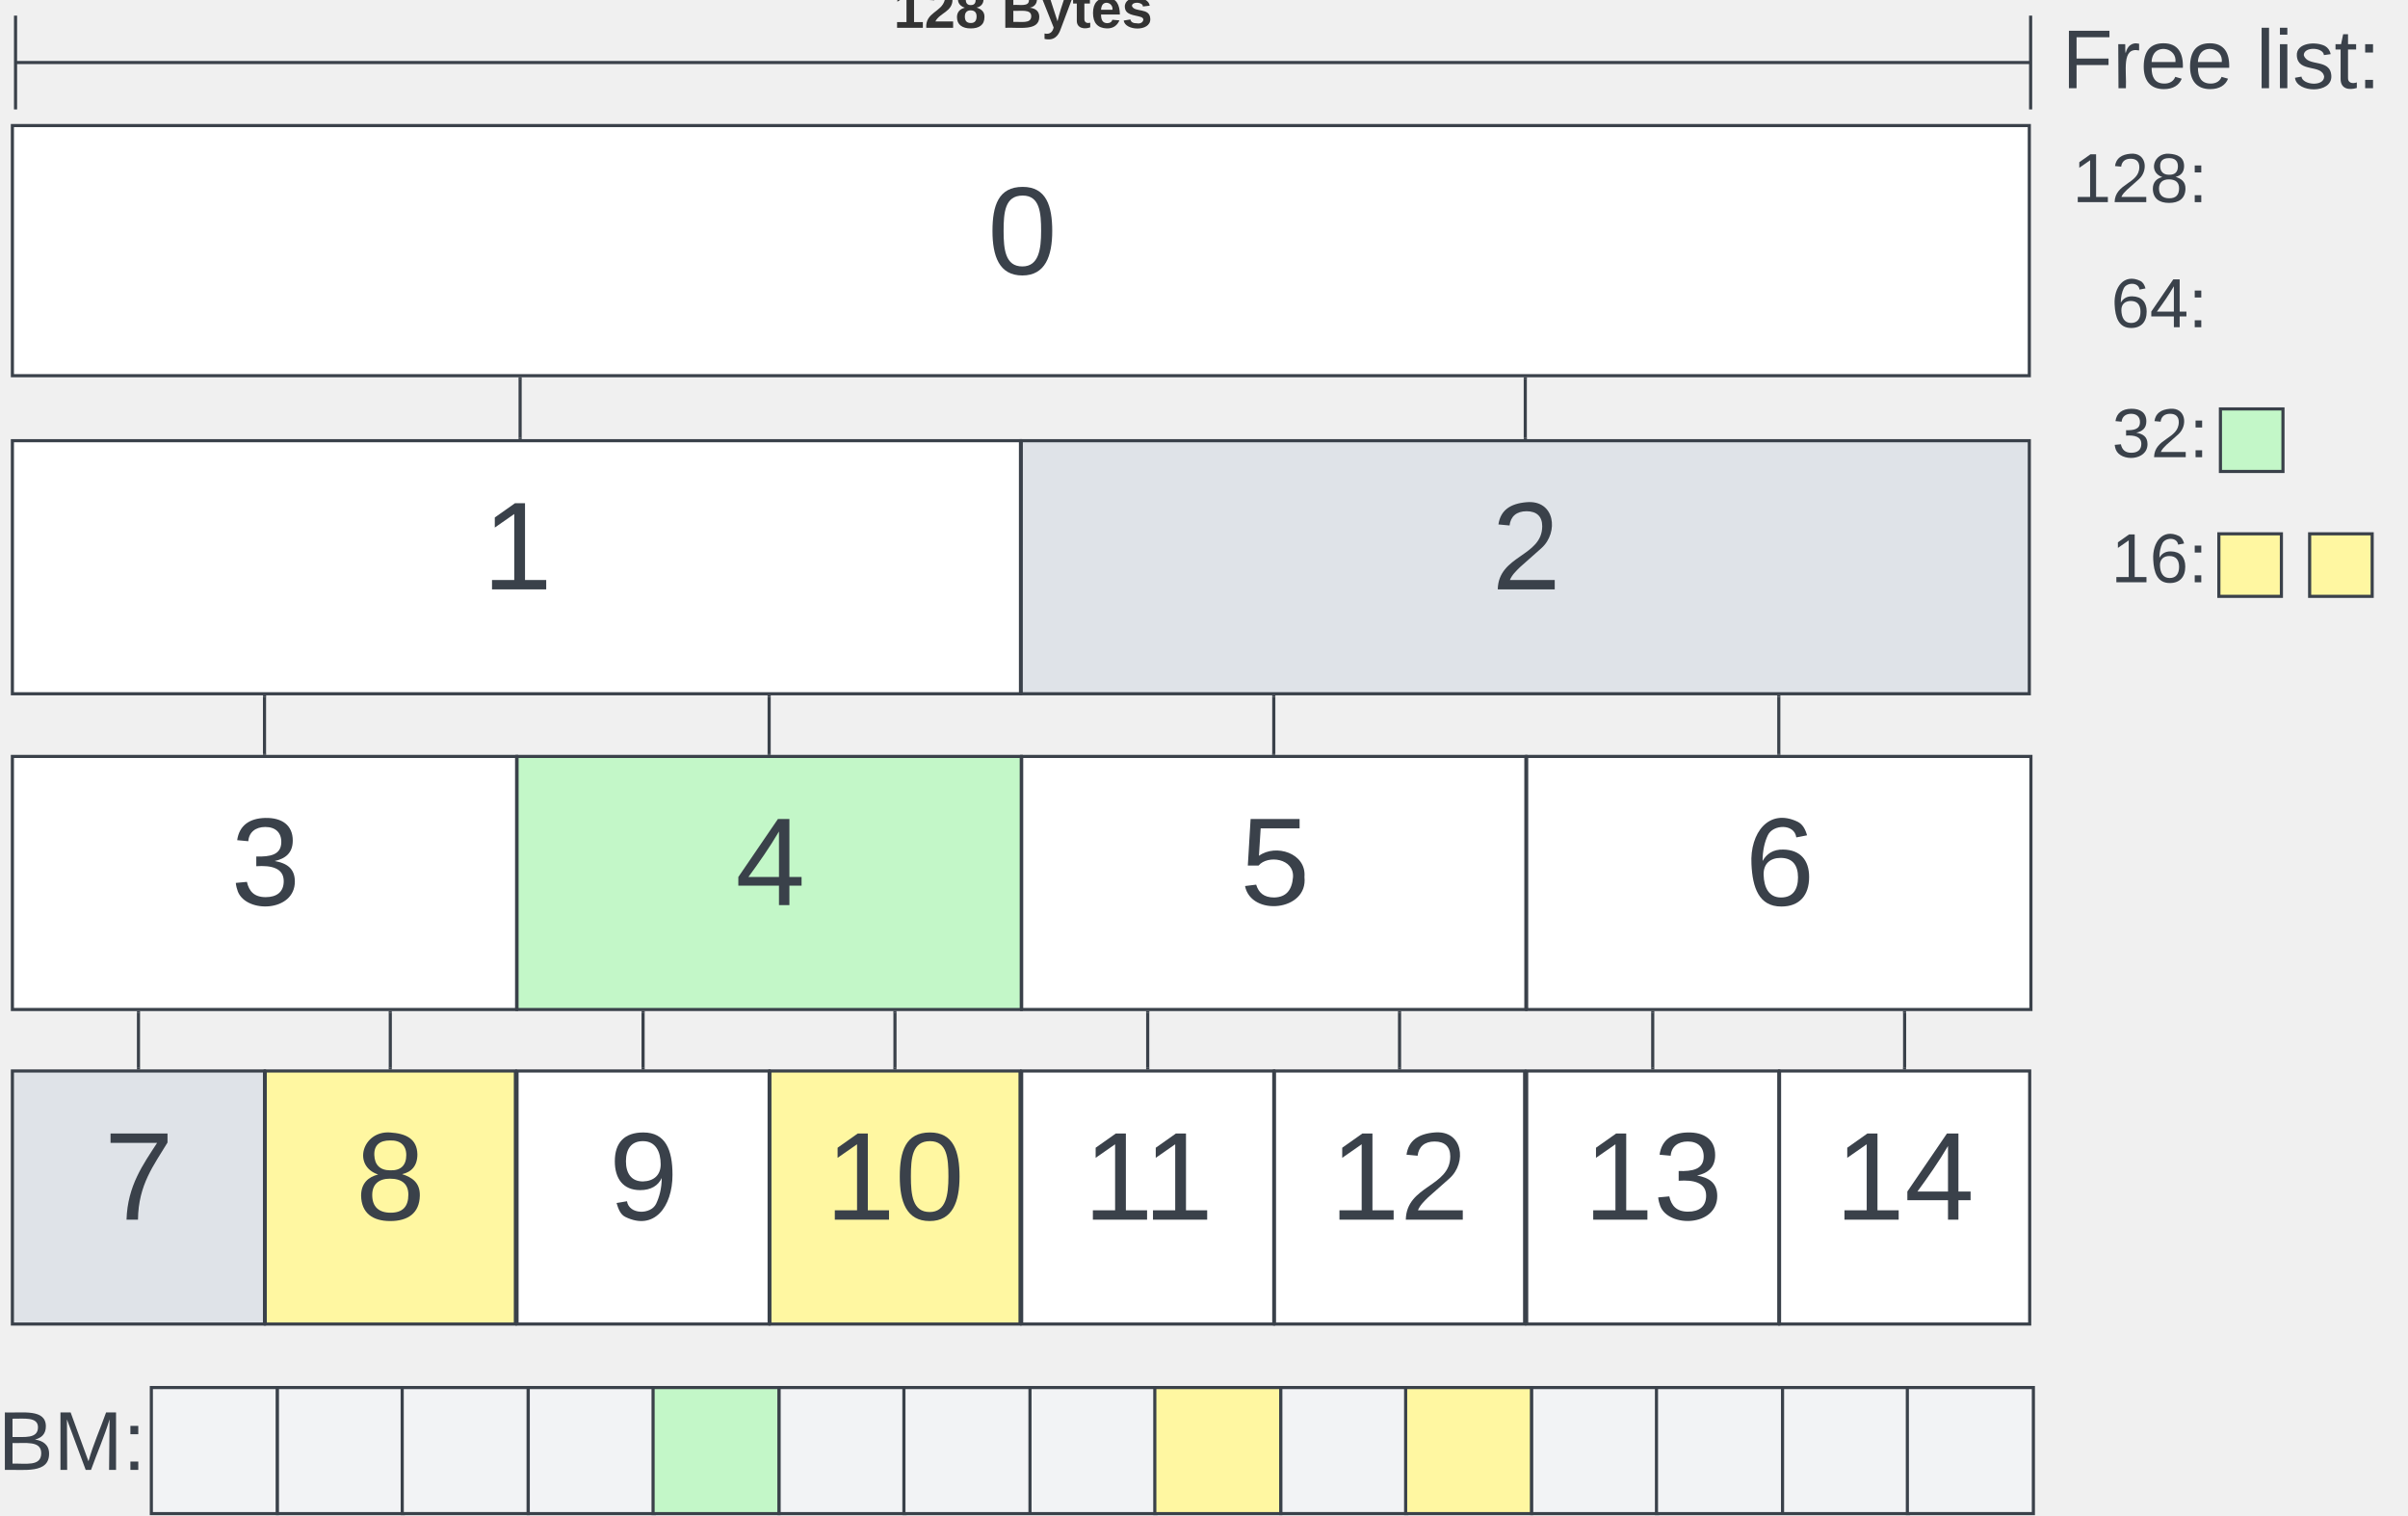
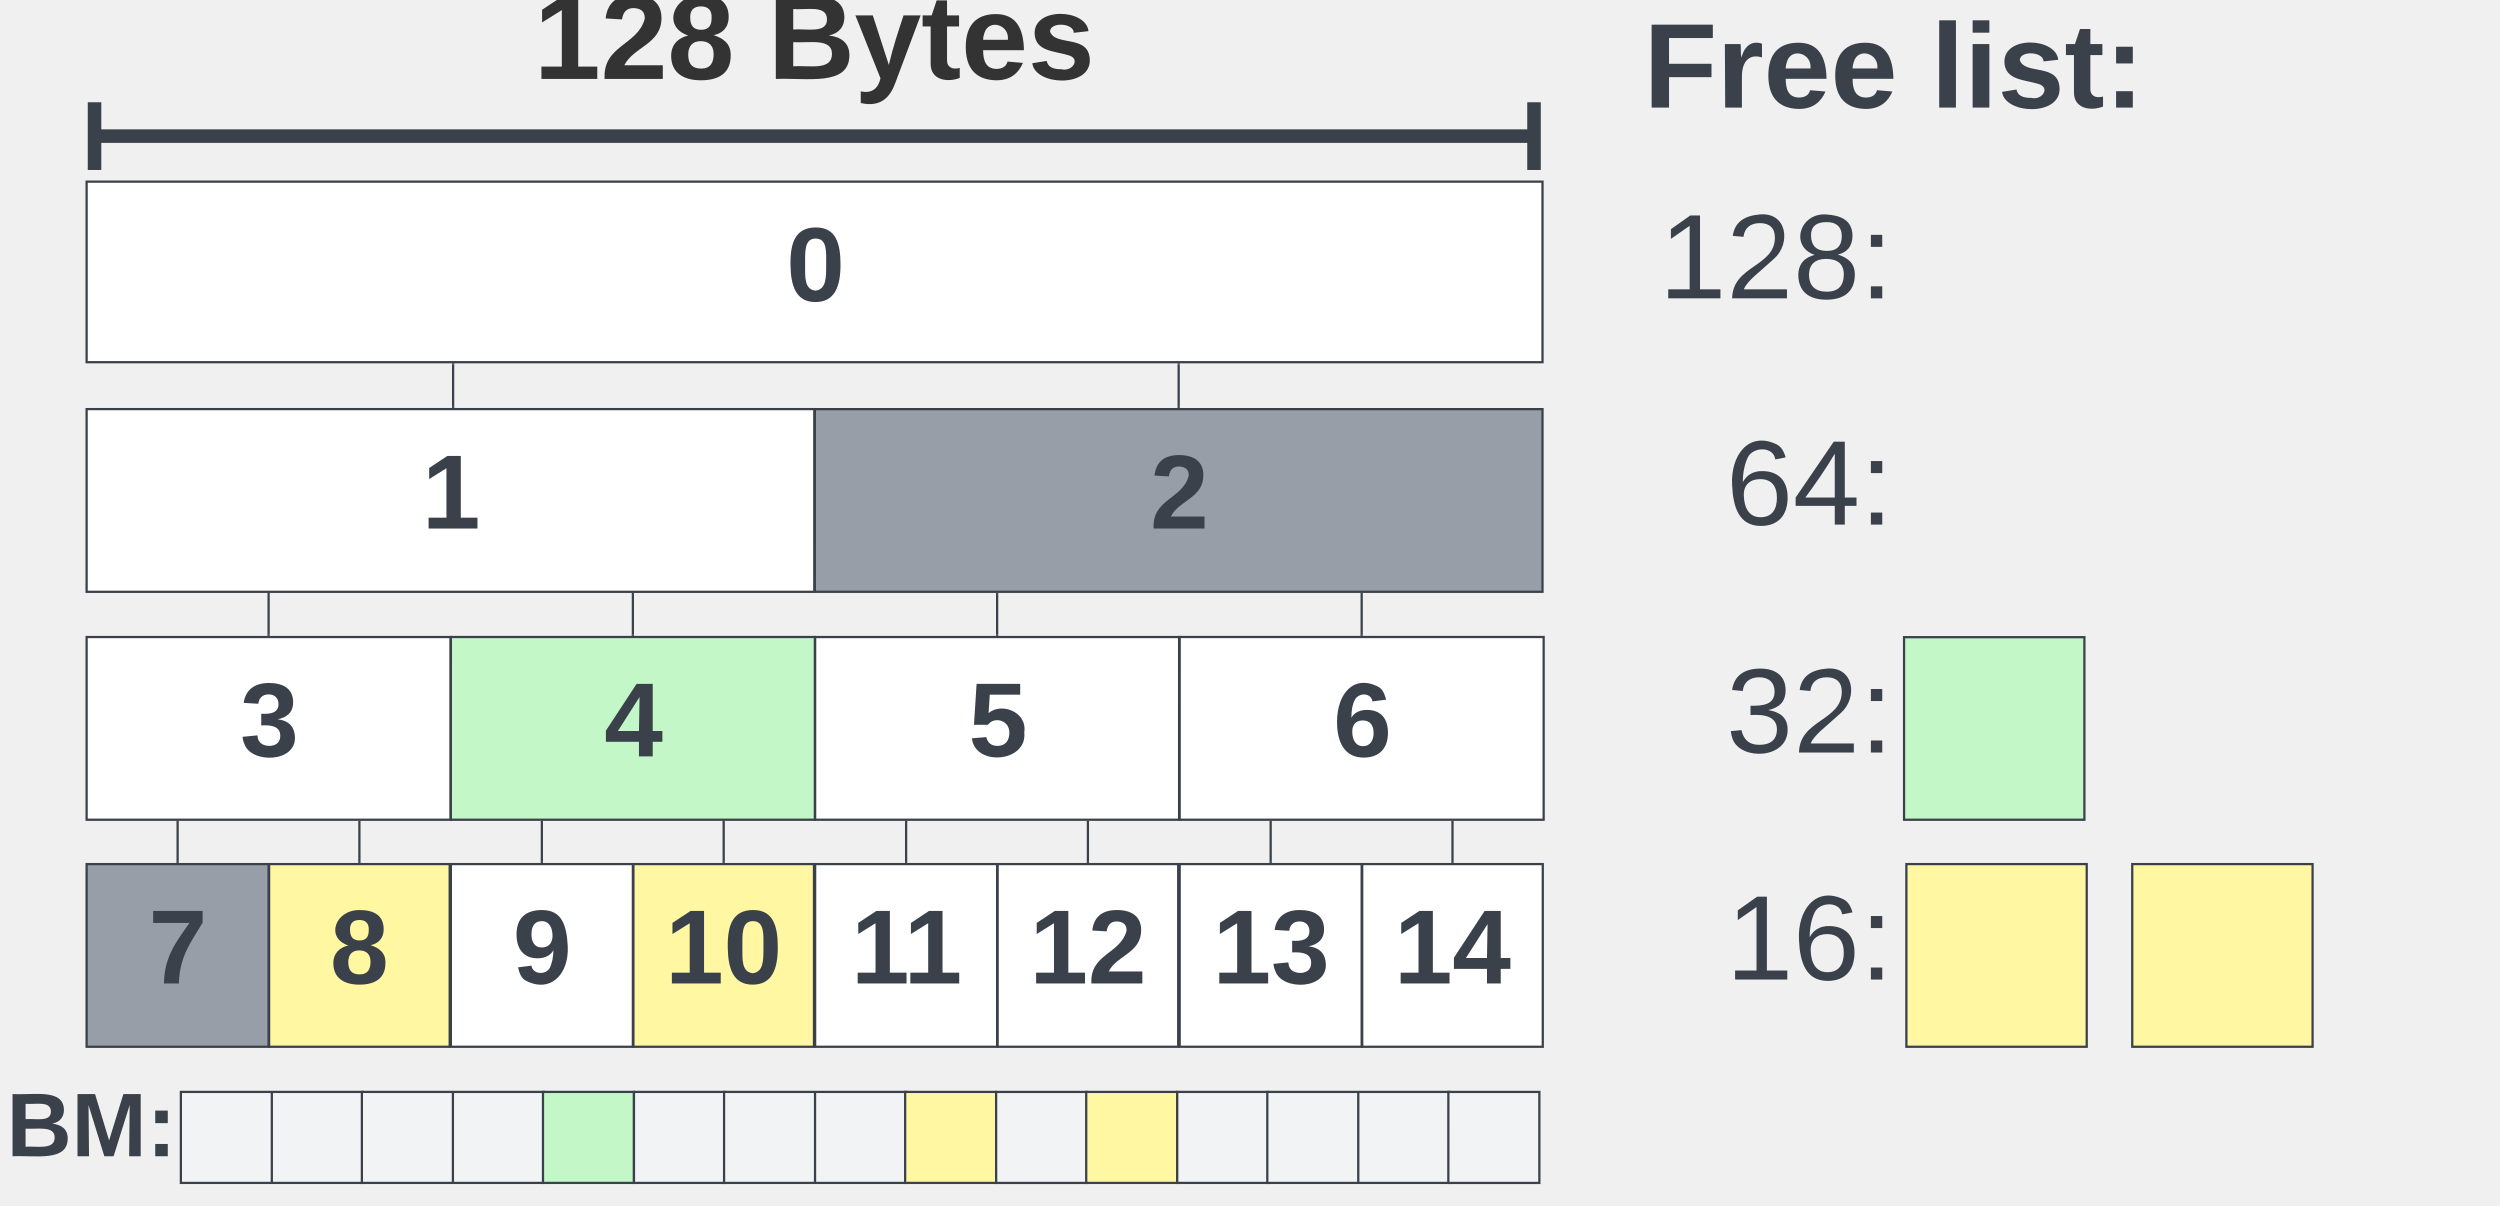
- <svg xmlns="http://www.w3.org/2000/svg" xmlns:ns1="lucid" xmlns:xlink="http://www.w3.org/1999/xlink" width="770.11" height="484.59">
-   <g transform="translate(990.9223 -2620.472)" ns1:page-tab-id="0_0">
-     <path d="M-986.96 2963h80.63v80.94h-80.63z" stroke="#3a414a" fill="#dfe3e8" />
-     <use xlink:href="#a" transform="matrix(1,0,0,1,-974.9589,2974.992) translate(17.38889 35.5625)" />
-     <path d="M-906.1 2963h80v80.94h-80z" stroke="#3a414a" fill="#fff7a1" />
-     <use xlink:href="#b" transform="matrix(1,0,0,1,-894.1021,2974.992) translate(16.88889 35.5625)" />
-     <path d="M-986.96 2660.63h645.04v80h-645.04z" stroke="#3a414a" fill="#fff" />
-     <use xlink:href="#c" transform="matrix(1,0,0,1,-974.9589,2672.63) translate(299.8889 35.5)" />
-     <path d="M-664.3 2761.42h322.38v80.94h-322.4z" stroke="#3a414a" fill="#dfe3e8" />
-     <use xlink:href="#d" transform="matrix(1,0,0,1,-652.312,2773.417) translate(138.3889 35.5625)" />
-     <path d="M-986.96 2761.42h322.4v80.94h-322.4z" stroke="#3a414a" fill="#fff" />
-     <use xlink:href="#e" transform="matrix(1,0,0,1,-974.9587,2773.417) translate(138.3889 35.5625)" />
-     <path d="M-986.96 2862.4h161.26v80.94h-161.26z" stroke="#3a414a" fill="#fff" />
-     <use xlink:href="#f" transform="matrix(1,0,0,1,-974.9589,2874.399) translate(57.88889 35.5625)" />
-     <path d="M-824.58 2760.42v-18.8" stroke="#3a414a" fill="none" />
-     <path d="M-824.1 2760.92h-.95v-.5h.95zM-824.1 2741.64h-.95v-.5h.95z" stroke="#3a414a" stroke-width=".05" fill="#3a414a" />
-     <path d="M-503.12 2760.42v-18.8" stroke="#3a414a" fill="none" />
-     <path d="M-502.64 2760.92h-.95v-.5h.96zM-502.64 2741.64h-.95v-.5h.96z" stroke="#3a414a" stroke-width=".05" fill="#3a414a" />
-     <path d="M-906.33 2861.4v-18.04" stroke="#3a414a" fill="none" />
-     <path d="M-905.85 2861.9h-.95v-.5h.95zM-905.85 2843.38h-.95v-.52h.95z" stroke="#3a414a" stroke-width=".05" fill="#3a414a" />
-     <path d="M-866.1 2962v-17.66" stroke="#3a414a" fill="none" />
-     <path d="M-865.63 2962.5h-.95v-.52h.95zM-865.63 2944.36h-.95v-.52h.95z" stroke="#3a414a" stroke-width=".05" fill="#3a414a" />
-     <path d="M-946.64 2962v-17.66" stroke="#3a414a" fill="none" />
-     <path d="M-946.17 2962.5h-.95v-.52h.95zM-946.17 2944.36h-.95v-.52h.95z" stroke="#3a414a" stroke-width=".05" fill="#3a414a" />
-     <path d="M-986.45 2640.47H-341M-985.95 2625.47v30M-341.5 2655.47v-30" stroke="#3a414a" fill="none" />
-     <use xlink:href="#g" transform="matrix(1,0,0,1,-705.1636,2615.139) translate(0 14.22222)" />
-     <use xlink:href="#h" transform="matrix(1,0,0,1,-705.1636,2615.139) translate(34.5679 14.22222)" />
-     <path d="M-825.57 2963h80.63v80.94h-80.63z" stroke="#3a414a" fill="#fff" />
-     <use xlink:href="#i" transform="matrix(1,0,0,1,-813.5718,2974.992) translate(17.38889 35.5625)" />
-     <path d="M-744.7 2963h80v80.94h-80z" stroke="#3a414a" fill="#fff7a1" />
-     <use xlink:href="#j" transform="matrix(1,0,0,1,-732.7151,2974.992) translate(5.777778 35.5625)" />
-     <path d="M-825.57 2862.4h161.26v80.94h-161.27z" stroke="#3a414a" fill="#c3f7c8" />
-     <use xlink:href="#k" transform="matrix(1,0,0,1,-813.5718,2874.399) translate(57.88889 35.5625)" />
-     <path d="M-744.94 2861.4v-18.04" stroke="#3a414a" fill="none" />
-     <path d="M-744.47 2861.9h-.95v-.5h.95z" stroke="#3a414a" stroke-width=".05" fill="#3a414a" />
-     <path d="M-744.94 2843.38v-.52M-704.7 2962v-17.66" stroke="#3a414a" fill="none" />
-     <path d="M-704.24 2962.5h-.95v-.52h.96zM-704.24 2944.36h-.95v-.52h.96z" stroke="#3a414a" stroke-width=".05" fill="#3a414a" />
-     <path d="M-785.26 2962v-17.66" stroke="#3a414a" fill="none" />
-     <path d="M-784.78 2962.5h-.95v-.52h.95zM-784.78 2944.36h-.95v-.52h.95z" stroke="#3a414a" stroke-width=".05" fill="#3a414a" />
-     <path d="M-664.18 2963h80.63v80.94h-80.63z" stroke="#3a414a" fill="#fff" />
-     <use xlink:href="#l" transform="matrix(1,0,0,1,-652.1847,2974.992) translate(7.777778 35.5625)" />
-     <path d="M-583.33 2963h80v80.94h-80z" stroke="#3a414a" fill="#fff" />
-     <use xlink:href="#m" transform="matrix(1,0,0,1,-571.328,2974.992) translate(5.777778 35.5625)" />
-     <path d="M-664.18 2862.4h161.25v80.94h-161.25z" stroke="#3a414a" fill="#fff" />
-     <use xlink:href="#n" transform="matrix(1,0,0,1,-652.1847,2874.399) translate(57.88889 35.5625)" />
-     <path d="M-583.55 2861.4v-18.04" stroke="#3a414a" fill="none" />
-     <path d="M-583.08 2861.9h-.95v-.5h.95z" stroke="#3a414a" stroke-width=".05" fill="#3a414a" />
-     <path d="M-583.55 2843.38v-.52M-543.33 2962v-17.66" stroke="#3a414a" fill="none" />
-     <path d="M-542.85 2962.5h-.95v-.52h.95zM-542.85 2944.36h-.95v-.52h.95z" stroke="#3a414a" stroke-width=".05" fill="#3a414a" />
-     <path d="M-623.87 2962v-17.66" stroke="#3a414a" fill="none" />
-     <path d="M-623.4 2962.5h-.95v-.52h.96zM-623.4 2944.36h-.95v-.52h.96z" stroke="#3a414a" stroke-width=".05" fill="#3a414a" />
-     <path d="M-502.67 2963h80.63v80.94h-80.63z" stroke="#3a414a" fill="#fff" />
-     <use xlink:href="#o" transform="matrix(1,0,0,1,-490.6704,2974.992) translate(6.277778 35.5625)" />
-     <path d="M-421.8 2963h80v80.94h-80z" stroke="#3a414a" fill="#fff" />
-     <use xlink:href="#p" transform="matrix(1,0,0,1,-409.8137,2974.992) translate(5.777778 35.5625)" />
-     <path d="M-502.67 2862.4h161.26v80.94h-161.27z" stroke="#3a414a" fill="#fff" />
-     <use xlink:href="#q" transform="matrix(1,0,0,1,-490.6704,2874.399) translate(57.88889 35.5625)" />
-     <path d="M-422.04 2861.4v-18.04" stroke="#3a414a" fill="none" />
-     <path d="M-421.56 2861.9h-.95v-.5h.94z" stroke="#3a414a" stroke-width=".05" fill="#3a414a" />
-     <path d="M-422.04 2843.38v-.52M-381.8 2962v-17.66" stroke="#3a414a" fill="none" />
-     <path d="M-381.34 2962.5h-.95v-.52h.96zM-381.34 2944.36h-.95v-.52h.96z" stroke="#3a414a" stroke-width=".05" fill="#3a414a" />
-     <path d="M-462.36 2962v-17.66" stroke="#3a414a" fill="none" />
-     <path d="M-461.88 2962.5h-.95v-.52h.95zM-461.88 2944.36h-.95v-.52h.95z" stroke="#3a414a" stroke-width=".05" fill="#3a414a" />
-     <path d="M-341 2620.47h120.2v40H-341z" stroke="#000" stroke-opacity="0" fill="#fff" fill-opacity="0" />
-     <use xlink:href="#r" transform="matrix(1,0,0,1,-336.0131,2625.472) translate(4.537037 23.20833)" />
-     <use xlink:href="#s" transform="matrix(1,0,0,1,-336.0131,2625.472) translate(66.61111 23.20833)" />
-     <path d="M-340.9 2700.47h60.1v40h-60.1z" stroke="#000" stroke-opacity="0" fill="#fff" fill-opacity="0" />
-     <use xlink:href="#t" transform="matrix(1,0,0,1,-335.886,2705.472) translate(20.1358 19.65278)" />
-     <path d="M-340.62 2742.05h60.08v40h-60.08z" stroke="#000" stroke-opacity="0" fill="#fff" fill-opacity="0" />
-     <use xlink:href="#u" transform="matrix(1,0,0,1,-335.6158,2747.047) translate(20.1358 19.65278)" />
-     <path d="M-340.9 2782.05h60.1v40h-60.1z" stroke="#000" stroke-opacity="0" fill="#fff" fill-opacity="0" />
-     <use xlink:href="#v" transform="matrix(1,0,0,1,-335.886,2787.047) translate(20.1358 19.65278)" />
-     <path d="M-280.8 2751.26h20v20h-20z" stroke="#3a414a" fill="#c3f7c8" />
-     <path d="M-252.27 2791.2h20v20h-20z" stroke="#3a414a" fill="#fff7a1" />
-     <path d="M-340.9 2660.47h60.1v40h-60.1z" stroke="#000" stroke-opacity="0" fill="#fff" fill-opacity="0" />
-     <use xlink:href="#w" transform="matrix(1,0,0,1,-335.886,2665.472) translate(7.790123 19.65278)" />
-     <path d="M-942.52 3064.25h40.32v40.32h-40.32z" stroke="#3a414a" fill="#f2f3f5" />
-     <path d="M-902.2 3064.25h40.3v40.32h-40.3z" stroke="#3a414a" fill="#f2f3f5" />
-     <path d="M-862.3 3064.25h40.32v40.32h-40.3z" stroke="#3a414a" fill="#f2f3f5" />
-     <path d="M-821.98 3064.25h40.32v40.32h-40.32z" stroke="#3a414a" fill="#f2f3f5" />
-     <path d="M-782.06 3064.25h40.3v40.32h-40.3z" stroke="#3a414a" fill="#c3f7c8" />
-     <path d="M-741.75 3064.25h40.32v40.32h-40.32z" stroke="#3a414a" fill="#f2f3f5" />
-     <path d="M-701.84 3064.25h40.32v40.32h-40.32zM-661.52 3064.25h40.3v40.32h-40.3z" stroke="#3a414a" fill="#f2f3f5" />
-     <path d="M-621.6 3064.25h40.3v40.32h-40.3z" stroke="#3a414a" fill="#fff7a1" />
-     <path d="M-581.3 3064.25h40.32v40.32h-40.3z" stroke="#3a414a" fill="#f2f3f5" />
-     <path d="M-541.38 3064.25h40.3v40.32h-40.3z" stroke="#3a414a" fill="#fff7a1" />
-     <path d="M-501.07 3064.25h40.32v40.32h-40.32z" stroke="#3a414a" fill="#f2f3f5" />
-     <path d="M-461.16 3064.25h40.32v40.32h-40.32zM-420.84 3064.25h40.3v40.32h-40.3z" stroke="#3a414a" fill="#f2f3f5" />
-     <path d="M-380.93 3064.25h40.31v40.32h-40.3z" stroke="#3a414a" fill="#f2f3f5" />
-     <path d="M-281.3 2791.2h20v20h-20z" stroke="#3a414a" fill="#fff7a1" />
-     <path d="M-990.92 3064.25h45.7v40.16h-45.7z" stroke="#000" stroke-opacity="0" fill="#fff" fill-opacity="0" />
+ <svg xmlns="http://www.w3.org/2000/svg" xmlns:ns1="lucid" xmlns:xlink="http://www.w3.org/1999/xlink" width="1107.64" height="534.09">
+   <g transform="translate(1025.335 -2942.992)" ns1:page-tab-id="0_0">
+     <path d="M-986.96 3325.83h80.63v80.94h-80.63z" stroke="#3a414a" fill="#979ea8" />
+     <use xlink:href="#a" transform="matrix(1,0,0,1,-974.9592,3337.827) translate(15.53704 40.89583)" />
+     <path d="M-906.1 3325.83h80v80.94h-80z" stroke="#3a414a" fill="#fff7a1" />
+     <use xlink:href="#b" transform="matrix(1,0,0,1,-894.1025,3337.827) translate(15.03704 40.89583)" />
+     <path d="M-986.96 3023.47h645.04v80h-645.04z" stroke="#3a414a" fill="#fff" />
+     <use xlink:href="#c" transform="matrix(1,0,0,1,-974.9592,3035.465) translate(298.037 40.83333)" />
+     <path d="M-664.3 3124.25h322.38v80.95h-322.4z" stroke="#3a414a" fill="#979ea8" />
+     <use xlink:href="#d" transform="matrix(1,0,0,1,-652.3123,3136.252) translate(136.537 40.89583)" />
+     <path d="M-986.96 3124.25h322.4v80.95h-322.4z" stroke="#3a414a" fill="#fff" />
+     <use xlink:href="#e" transform="matrix(1,0,0,1,-974.9591,3136.252) translate(136.537 40.89583)" />
+     <path d="M-986.96 3225.23h161.26v80.95h-161.26z" stroke="#3a414a" fill="#fff" />
+     <use xlink:href="#f" transform="matrix(1,0,0,1,-974.9592,3237.234) translate(56.03704 40.89583)" />
+     <path d="M-824.58 3123.25v-18.78" stroke="#3a414a" fill="none" />
+     <path d="M-824.1 3123.75h-.95v-.5h.95zM-824.1 3104.48h-.95v-.5h.95z" stroke="#3a414a" stroke-width=".05" fill="#3a414a" />
+     <path d="M-503.12 3123.25v-18.78" stroke="#3a414a" fill="none" />
+     <path d="M-502.64 3123.75h-.95v-.5h.96zM-502.64 3104.48h-.95v-.5h.96z" stroke="#3a414a" stroke-width=".05" fill="#3a414a" />
+     <path d="M-906.33 3224.23v-18.03" stroke="#3a414a" fill="none" />
+     <path d="M-905.85 3224.73h-.95v-.5h.95zM-905.85 3206.2h-.95v-.5h.95z" stroke="#3a414a" stroke-width=".05" fill="#3a414a" />
+     <path d="M-866.1 3324.83v-17.65" stroke="#3a414a" fill="none" />
+     <path d="M-865.63 3325.33h-.95v-.52h.95zM-865.63 3307.2h-.95v-.52h.95z" stroke="#3a414a" stroke-width=".05" fill="#3a414a" />
+     <path d="M-946.64 3324.83v-17.65" stroke="#3a414a" fill="none" />
+     <path d="M-946.17 3325.33h-.95v-.52h.95zM-946.17 3307.2h-.95v-.52h.95z" stroke="#3a414a" stroke-width=".05" fill="#3a414a" />
+     <path d="M-986.45 3003.3h643.77M-983.45 2988.3v30M-345.68 3018.3v-30" stroke="#3a414a" stroke-width="6" fill="none" />
+     <use xlink:href="#g" transform="matrix(1,0,0,1,-788.86,2935.307) translate(0 42.66667)" />
+     <use xlink:href="#h" transform="matrix(1,0,0,1,-788.86,2935.307) translate(103.7037 42.66667)" />
+     <path d="M-825.57 3325.83h80.63v80.94h-80.63z" stroke="#3a414a" fill="#fff" />
+     <use xlink:href="#i" transform="matrix(1,0,0,1,-813.5721,3337.827) translate(15.53704 40.89583)" />
+     <path d="M-744.7 3325.83h80v80.94h-80z" stroke="#3a414a" fill="#fff7a1" />
+     <use xlink:href="#j" transform="matrix(1,0,0,1,-732.7154,3337.827) translate(2.074074 40.89583)" />
+     <path d="M-825.57 3225.23h161.26v80.95h-161.27z" stroke="#3a414a" fill="#c3f7c8" />
+     <use xlink:href="#k" transform="matrix(1,0,0,1,-813.5721,3237.234) translate(56.03704 40.89583)" />
+     <path d="M-744.94 3224.23v-18.03" stroke="#3a414a" fill="none" />
+     <path d="M-744.47 3224.73h-.95v-.5h.95z" stroke="#3a414a" stroke-width=".05" fill="#3a414a" />
+     <path d="M-744.94 3206.2v-.5M-704.7 3324.83v-17.65" stroke="#3a414a" fill="none" />
+     <path d="M-704.24 3325.33h-.95v-.52h.96zM-704.24 3307.2h-.95v-.52h.96z" stroke="#3a414a" stroke-width=".05" fill="#3a414a" />
+     <path d="M-785.26 3324.83v-17.65" stroke="#3a414a" fill="none" />
+     <path d="M-784.78 3325.33h-.95v-.52h.95zM-784.78 3307.2h-.95v-.52h.95z" stroke="#3a414a" stroke-width=".05" fill="#3a414a" />
+     <path d="M-664.18 3325.83h80.63v80.94h-80.63z" stroke="#3a414a" fill="#fff" />
+     <use xlink:href="#l" transform="matrix(1,0,0,1,-652.1851,3337.827) translate(3.87037 40.89583)" />
+     <path d="M-583.33 3325.83h80v80.94h-80z" stroke="#3a414a" fill="#fff" />
+     <use xlink:href="#m" transform="matrix(1,0,0,1,-571.3283,3337.827) translate(2.074074 40.89583)" />
+     <path d="M-664.18 3225.23h161.25v80.95h-161.25z" stroke="#3a414a" fill="#fff" />
+     <use xlink:href="#n" transform="matrix(1,0,0,1,-652.1851,3237.234) translate(56.03704 40.89583)" />
+     <path d="M-583.55 3224.23v-18.03" stroke="#3a414a" fill="none" />
+     <path d="M-583.08 3224.73h-.95v-.5h.95z" stroke="#3a414a" stroke-width=".05" fill="#3a414a" />
+     <path d="M-583.55 3206.2v-.5M-543.33 3324.83v-17.65" stroke="#3a414a" fill="none" />
+     <path d="M-542.85 3325.33h-.95v-.52h.95zM-542.85 3307.2h-.95v-.52h.95z" stroke="#3a414a" stroke-width=".05" fill="#3a414a" />
+     <path d="M-623.87 3324.83v-17.65" stroke="#3a414a" fill="none" />
+     <path d="M-623.4 3325.33h-.95v-.52h.96zM-623.4 3307.2h-.95v-.52h.96z" stroke="#3a414a" stroke-width=".05" fill="#3a414a" />
+     <path d="M-502.67 3325.83h80.63v80.94h-80.63z" stroke="#3a414a" fill="#fff" />
+     <use xlink:href="#o" transform="matrix(1,0,0,1,-490.6708,3337.827) translate(2.574074 40.89583)" />
+     <path d="M-421.8 3325.83h80v80.94h-80z" stroke="#3a414a" fill="#fff" />
+     <use xlink:href="#p" transform="matrix(1,0,0,1,-409.814,3337.827) translate(2.074074 40.89583)" />
+     <path d="M-502.67 3225.23h161.26v80.95h-161.27z" stroke="#3a414a" fill="#fff" />
+     <use xlink:href="#q" transform="matrix(1,0,0,1,-490.6708,3237.234) translate(56.03704 40.89583)" />
+     <path d="M-422.04 3224.23v-18.03" stroke="#3a414a" fill="none" />
+     <path d="M-421.57 3224.73h-.95v-.5h.95z" stroke="#3a414a" stroke-width=".05" fill="#3a414a" />
+     <path d="M-422.04 3206.2v-.5M-381.8 3324.83v-17.65" stroke="#3a414a" fill="none" />
+     <path d="M-381.34 3325.33h-.95v-.52h.96zM-381.34 3307.2h-.95v-.52h.96z" stroke="#3a414a" stroke-width=".05" fill="#3a414a" />
+     <path d="M-462.36 3324.83v-17.65" stroke="#3a414a" fill="none" />
+     <path d="M-461.88 3325.33h-.95v-.52h.95zM-461.88 3307.2h-.95v-.52h.95z" stroke="#3a414a" stroke-width=".05" fill="#3a414a" />
+     <path d="M-302.12 2943H82.3v61.13H-302.1z" stroke="#000" stroke-opacity="0" fill="#fff" fill-opacity="0" />
+     <use xlink:href="#r" transform="matrix(1,0,0,1,-297.1222,2947.992) translate(0 42.66667)" />
+     <use xlink:href="#s" transform="matrix(1,0,0,1,-297.1222,2947.992) translate(127.2593 42.66667)" />
+     <path d="M-263.5 3325.83h81.77v80.86h-81.78z" stroke="#000" stroke-opacity="0" fill="#fff" fill-opacity="0" />
+     <use xlink:href="#t" transform="matrix(1,0,0,1,-258.5047,3330.827) translate(-2.074074 46.16667)" />
+     <path d="M-945.2 3426.77h40.3v40.32h-40.3zM-904.9 3426.77h40.32v40.32h-40.32z" stroke="#3a414a" fill="#f2f3f5" />
+     <path d="M-865 3426.77h40.33v40.32H-865zM-824.67 3426.77h40.3v40.32h-40.3z" stroke="#3a414a" fill="#f2f3f5" />
+     <path d="M-784.76 3426.77h40.3v40.32h-40.3z" stroke="#3a414a" fill="#c3f7c8" />
+     <path d="M-744.45 3426.77h40.32v40.32h-40.32z" stroke="#3a414a" fill="#f2f3f5" />
+     <path d="M-704.53 3426.77h40.3v40.32h-40.3zM-664.22 3426.77h40.32v40.32h-40.32z" stroke="#3a414a" fill="#f2f3f5" />
+     <path d="M-624.3 3426.77h40.3v40.32h-40.3z" stroke="#3a414a" fill="#fff7a1" />
+     <path d="M-584 3426.77h40.32v40.32h-40.3z" stroke="#3a414a" fill="#f2f3f5" />
+     <path d="M-544.08 3426.77h40.32v40.32h-40.32z" stroke="#3a414a" fill="#fff7a1" />
+     <path d="M-503.76 3426.77h40.3v40.32h-40.3z" stroke="#3a414a" fill="#f2f3f5" />
+     <path d="M-463.85 3426.77h40.3v40.32h-40.3zM-423.54 3426.77h40.32v40.32h-40.32z" stroke="#3a414a" fill="#f2f3f5" />
+     <path d="M-383.63 3426.77h40.32v40.32h-40.33z" stroke="#3a414a" fill="#f2f3f5" />
+     <path d="M-1025.34 3416.77h80.13v60.32h-80.13z" stroke="#000" stroke-opacity="0" fill="#fff" fill-opacity="0" />
+     <use xlink:href="#u" transform="matrix(1,0,0,1,-1020.335,3421.772) translate(-2.111111 33.5)" />
+     <path d="M-181.73 3225.3h79.9v80.88h-79.9z" stroke="#3a414a" fill="#c3f7c8" />
+     <path d="M-180.7 3325.83h79.9v80.94h-79.9zM-80.63 3325.83h79.9v80.94h-79.9z" stroke="#3a414a" fill="#fff7a1" />
+     <path d="M-263.5 3225.23h81.77v80.87h-81.78z" stroke="#000" stroke-opacity="0" fill="#fff" fill-opacity="0" />
+     <use xlink:href="#v" transform="matrix(1,0,0,1,-258.5047,3230.234) translate(-2.074074 46.16667)" />
+     <path d="M-263.5 3124.25h81.77v80.87h-81.78z" stroke="#000" stroke-opacity="0" fill="#fff" fill-opacity="0" />
+     <use xlink:href="#w" transform="matrix(1,0,0,1,-258.5047,3129.252) translate(-2.074074 46.16667)" />
+     <path d="M-263.5 3024.02h81.77v80.86h-81.78z" stroke="#000" stroke-opacity="0" fill="#fff" fill-opacity="0" />
    <g>
-       <use xlink:href="#x" transform="matrix(1,0,0,1,-985.9223,3069.252) translate(-5.666667 21.33333)" />
+       <use xlink:href="#x" transform="matrix(1,0,0,1,-258.5047,3029.016) translate(-31.7037 46.16667)" />
    </g>
    <defs>
-       <path fill="#3a414a" d="M64 0c3-98 48-159 88-221H18v-27h164v26C143-157 98-101 97 0H64" id="y" />
-       <use transform="matrix(0.1111111,0,0,0.1111111,0,0)" xlink:href="#y" id="a" />
-       <path fill="#3a414a" d="M134-131c28 9 52 24 51 62-1 50-34 73-85 73S17-19 16-69c0-36 21-54 49-61-75-25-45-126 34-121 46 3 78 18 79 63 0 33-17 51-44 57zm-34-11c31 1 46-15 46-44 0-28-17-43-47-42-29 0-46 13-45 42 1 28 16 44 46 44zm1 122c35 0 51-18 51-52 0-30-18-46-53-46-33 0-51 17-51 47 0 34 19 51 53 51" id="z" />
-       <use transform="matrix(0.1111111,0,0,0.1111111,0,0)" xlink:href="#z" id="b" />
-       <path fill="#3a414a" d="M101-251c68 0 85 55 85 127S166 4 100 4C33 4 14-52 14-124c0-73 17-127 87-127zm-1 229c47 0 54-49 54-102s-4-102-53-102c-51 0-55 48-55 102 0 53 5 102 54 102" id="A" />
-       <use transform="matrix(0.1111111,0,0,0.1111111,0,0)" xlink:href="#A" id="c" />
-       <path fill="#3a414a" d="M101-251c82-7 93 87 43 132L82-64C71-53 59-42 53-27h129V0H18c2-99 128-94 128-182 0-28-16-43-45-43s-46 15-49 41l-32-3c6-41 34-60 81-64" id="B" />
-       <use transform="matrix(0.1111111,0,0,0.1111111,0,0)" xlink:href="#B" id="d" />
-       <path fill="#3a414a" d="M27 0v-27h64v-190l-56 39v-29l58-41h29v221h61V0H27" id="C" />
-       <use transform="matrix(0.1111111,0,0,0.1111111,0,0)" xlink:href="#C" id="e" />
-       <path fill="#3a414a" d="M126-127c33 6 58 20 58 59 0 88-139 92-164 29-3-8-5-16-6-25l32-3c6 27 21 44 54 44 32 0 52-15 52-46 0-38-36-46-79-43v-28c39 1 72-4 72-42 0-27-17-43-46-43-28 0-47 15-49 41l-32-3c6-42 35-63 81-64 48-1 79 21 79 65 0 36-21 52-52 59" id="D" />
-       <use transform="matrix(0.1111111,0,0,0.1111111,0,0)" xlink:href="#D" id="f" />
+       <path fill="#3a414a" d="M52 0c1-96 47-148 87-207H15v-41h169v40c-36 62-79 113-81 208H52" id="y" />
+       <use transform="matrix(0.1296296,0,0,0.1296296,0,0)" xlink:href="#y" id="a" />
+       <path fill="#3a414a" d="M138-131c27 9 52 24 51 61 0 53-36 74-89 74S11-19 11-69c0-35 22-54 51-61-78-25-46-121 38-121 51 0 83 19 83 66 0 30-18 49-45 54zm-38-16c24 0 32-13 32-36 1-23-11-34-32-34-22 0-33 12-32 34 0 22 9 36 32 36zm1 116c27 0 37-17 37-43 0-25-13-39-39-39-24 0-37 15-37 40 0 27 11 42 39 42" id="z" />
+       <use transform="matrix(0.1296296,0,0,0.1296296,0,0)" xlink:href="#z" id="b" />
+       <path fill="#3a414a" d="M101-251c68 0 84 54 84 127C185-50 166 4 99 4S15-52 14-124c-1-75 17-127 87-127zm-1 216c37-5 36-46 36-89s4-89-36-89c-39 0-36 45-36 89 0 43-3 85 36 89" id="A" />
+       <use transform="matrix(0.1296296,0,0,0.1296296,0,0)" xlink:href="#A" id="c" />
+       <path fill="#3a414a" d="M182-182c0 78-84 86-111 141h115V0H12c-6-101 99-100 120-180 1-22-12-31-33-32-23 0-32 14-35 34l-49-3c5-45 32-70 84-70 51 0 83 22 83 69" id="B" />
+       <use transform="matrix(0.1296296,0,0,0.1296296,0,0)" xlink:href="#B" id="d" />
+       <path fill="#3a414a" d="M23 0v-37h61v-169l-59 37v-38l62-41h46v211h57V0H23" id="C" />
+       <use transform="matrix(0.1296296,0,0,0.1296296,0,0)" xlink:href="#C" id="e" />
+       <path fill="#3a414a" d="M128-127c34 4 56 21 59 58 7 91-148 94-172 28-4-9-6-17-7-26l51-5c1 24 16 35 40 36 23 0 39-12 38-36-1-31-31-36-65-34v-40c32 2 59-3 59-33 0-20-13-33-34-33s-33 13-35 32l-50-3c6-44 37-68 86-68 50 0 83 20 83 66 0 35-22 52-53 58" id="D" />
+       <use transform="matrix(0.1296296,0,0,0.1296296,0,0)" xlink:href="#D" id="f" />
      <path fill="#333" d="M23 0v-37h61v-169l-59 37v-38l62-41h46v211h57V0H23" id="E" />
      <path fill="#333" d="M182-182c0 78-84 86-111 141h115V0H12c-6-101 99-100 120-180 1-22-12-31-33-32-23 0-32 14-35 34l-49-3c5-45 32-70 84-70 51 0 83 22 83 69" id="F" />
      <path fill="#333" d="M138-131c27 9 52 24 51 61 0 53-36 74-89 74S11-19 11-69c0-35 22-54 51-61-78-25-46-121 38-121 51 0 83 19 83 66 0 30-18 49-45 54zm-38-16c24 0 32-13 32-36 1-23-11-34-32-34-22 0-33 12-32 34 0 22 9 36 32 36zm1 116c27 0 37-17 37-43 0-25-13-39-39-39-24 0-37 15-37 40 0 27 11 42 39 42" id="G" />
      <g id="g">
-         <use transform="matrix(0.04938272,0,0,0.04938272,0,0)" xlink:href="#E" />
-         <use transform="matrix(0.04938272,0,0,0.04938272,9.876543,0)" xlink:href="#F" />
-         <use transform="matrix(0.04938272,0,0,0.04938272,19.75309,0)" xlink:href="#G" />
+         <use transform="matrix(0.1481481,0,0,0.1481481,0,0)" xlink:href="#E" />
+         <use transform="matrix(0.1481481,0,0,0.1481481,29.62963,0)" xlink:href="#F" />
+         <use transform="matrix(0.1481481,0,0,0.1481481,59.25926,0)" xlink:href="#G" />
      </g>
      <path fill="#333" d="M182-130c37 4 62 22 62 59C244 23 116-4 24 0v-248c84 5 203-23 205 63 0 31-19 50-47 55zM76-148c40-3 101 13 101-30 0-44-60-28-101-31v61zm0 110c48-3 116 14 116-37 0-48-69-32-116-35v72" id="H" />
      <path fill="#333" d="M123 10C108 53 80 86 19 72V37c35 8 53-11 59-39L3-190h52l48 148c12-52 28-100 44-148h51" id="I" />
      <path fill="#333" d="M115-3C79 11 28 4 28-45v-112H4v-33h27l15-45h31v45h36v33H77v99c-1 23 16 31 38 25v30" id="J" />
      <path fill="#333" d="M185-48c-13 30-37 53-82 52C43 2 14-33 14-96s30-98 90-98c62 0 83 45 84 108H66c0 31 8 55 39 56 18 0 30-7 34-22zm-45-69c5-46-57-63-70-21-2 6-4 13-4 21h74" id="K" />
      <path fill="#333" d="M137-138c1-29-70-34-71-4 15 46 118 7 119 86 1 83-164 76-172 9l43-7c4 19 20 25 44 25 33 8 57-30 24-41C81-84 22-81 20-136c-2-80 154-74 161-7" id="L" />
      <g id="h">
-         <use transform="matrix(0.04938272,0,0,0.04938272,0,0)" xlink:href="#H" />
-         <use transform="matrix(0.04938272,0,0,0.04938272,12.79012,0)" xlink:href="#I" />
-         <use transform="matrix(0.04938272,0,0,0.04938272,22.66667,0)" xlink:href="#J" />
-         <use transform="matrix(0.04938272,0,0,0.04938272,28.54321,0)" xlink:href="#K" />
-         <use transform="matrix(0.04938272,0,0,0.04938272,38.41975,0)" xlink:href="#L" />
-       </g>
-       <path fill="#3a414a" d="M99-251c64 0 84 50 84 122C183-37 130 33 47-8c-14-7-20-23-25-40l30-5c6 39 69 39 84 7 9-19 16-44 16-74-10 22-31 35-62 35-49 0-73-33-73-83 0-54 28-83 82-83zm-1 141c31-1 51-18 51-49 0-36-14-67-51-67-34 0-49 23-49 58 0 34 15 58 49 58" id="M" />
-       <use transform="matrix(0.1111111,0,0,0.1111111,0,0)" xlink:href="#M" id="i" />
+         <use transform="matrix(0.1481481,0,0,0.1481481,0,0)" xlink:href="#H" />
+         <use transform="matrix(0.1481481,0,0,0.1481481,38.37037,0)" xlink:href="#I" />
+         <use transform="matrix(0.1481481,0,0,0.1481481,68,0)" xlink:href="#J" />
+         <use transform="matrix(0.1481481,0,0,0.1481481,85.62963,0)" xlink:href="#K" />
+         <use transform="matrix(0.1481481,0,0,0.1481481,115.2593,0)" xlink:href="#L" />
+       </g>
+       <path fill="#3a414a" d="M99-251c69 0 84 53 88 123 5 99-61 162-144 118-15-8-21-25-26-45l46-6c4 31 50 33 63 7 7-15 12-36 12-60-9 18-29 28-54 28-48 0-72-32-72-82 0-55 31-83 87-83zm-1 128c24 0 37-16 37-39 0-27-10-51-37-51-25 0-35 19-35 45 0 25 10 45 35 45" id="M" />
+       <use transform="matrix(0.1296296,0,0,0.1296296,0,0)" xlink:href="#M" id="i" />
      <g id="j">
-         <use transform="matrix(0.1111111,0,0,0.1111111,0,0)" xlink:href="#C" />
-         <use transform="matrix(0.1111111,0,0,0.1111111,22.22222,0)" xlink:href="#A" />
-       </g>
-       <path fill="#3a414a" d="M155-56V0h-30v-56H8v-25l114-167h33v167h35v25h-35zm-30-156c-27 46-58 90-88 131h88v-131" id="N" />
-       <use transform="matrix(0.1111111,0,0,0.1111111,0,0)" xlink:href="#N" id="k" />
+         <use transform="matrix(0.1296296,0,0,0.1296296,0,0)" xlink:href="#C" />
+         <use transform="matrix(0.1296296,0,0,0.1296296,25.92593,0)" xlink:href="#A" />
+       </g>
+       <path fill="#3a414a" d="M165-50V0h-47v-50H5v-38l105-160h55v161h33v37h-33zm-47-37l2-116L46-87h72" id="N" />
+       <use transform="matrix(0.1296296,0,0,0.1296296,0,0)" xlink:href="#N" id="k" />
      <g id="l">
-         <use transform="matrix(0.1111111,0,0,0.1111111,0,0)" xlink:href="#C" />
-         <use transform="matrix(0.1111111,0,0,0.1111111,19.22222,0)" xlink:href="#C" />
+         <use transform="matrix(0.1296296,0,0,0.1296296,0,0)" xlink:href="#C" />
+         <use transform="matrix(0.1296296,0,0,0.1296296,23.33333,0)" xlink:href="#C" />
      </g>
      <g id="m">
-         <use transform="matrix(0.1111111,0,0,0.1111111,0,0)" xlink:href="#C" />
-         <use transform="matrix(0.1111111,0,0,0.1111111,22.22222,0)" xlink:href="#B" />
-       </g>
-       <path fill="#3a414a" d="M54-142c48-35 137-8 131 61C196 18 31 33 14-55l32-4c7 23 22 37 52 37 35-1 51-22 54-58 4-55-73-65-99-34H22l8-134h141v27H59" id="O" />
-       <use transform="matrix(0.1111111,0,0,0.1111111,0,0)" xlink:href="#O" id="n" />
+         <use transform="matrix(0.1296296,0,0,0.1296296,0,0)" xlink:href="#C" />
+         <use transform="matrix(0.1296296,0,0,0.1296296,25.92593,0)" xlink:href="#B" />
+       </g>
+       <path fill="#3a414a" d="M139-81c0-46-55-55-73-27H18l9-140h149v37H72l-4 63c44-38 133-4 122 66C201 21 21 35 11-62l49-4c5 18 15 30 39 30 26 0 40-18 40-45" id="O" />
+       <use transform="matrix(0.1296296,0,0,0.1296296,0,0)" xlink:href="#O" id="n" />
      <g id="o">
-         <use transform="matrix(0.1111111,0,0,0.1111111,0,0)" xlink:href="#C" />
-         <use transform="matrix(0.1111111,0,0,0.1111111,22.22222,0)" xlink:href="#D" />
+         <use transform="matrix(0.1296296,0,0,0.1296296,0,0)" xlink:href="#C" />
+         <use transform="matrix(0.1296296,0,0,0.1296296,25.92593,0)" xlink:href="#D" />
      </g>
      <g id="p">
-         <use transform="matrix(0.1111111,0,0,0.1111111,0,0)" xlink:href="#C" />
-         <use transform="matrix(0.1111111,0,0,0.1111111,22.22222,0)" xlink:href="#N" />
-       </g>
-       <path fill="#3a414a" d="M110-160c48 1 74 30 74 79 0 53-28 85-80 85-65 0-83-55-86-122-5-90 50-162 133-122 14 7 22 21 27 39l-31 6c-5-40-67-38-82-6-9 19-15 44-15 74 11-20 30-34 60-33zm-7 138c34 0 49-23 49-58s-16-56-50-56c-29 0-50 16-49 49 1 36 15 65 50 65" id="P" />
-       <use transform="matrix(0.1111111,0,0,0.1111111,0,0)" xlink:href="#P" id="q" />
-       <path fill="#3a414a" d="M63-220v92h138v28H63V0H30v-248h175v28H63" id="Q" />
-       <path fill="#3a414a" d="M114-163C36-179 61-72 57 0H25l-1-190h30c1 12-1 29 2 39 6-27 23-49 58-41v29" id="R" />
-       <path fill="#3a414a" d="M100-194c63 0 86 42 84 106H49c0 40 14 67 53 68 26 1 43-12 49-29l28 8c-11 28-37 45-77 45C44 4 14-33 15-96c1-61 26-98 85-98zm52 81c6-60-76-77-97-28-3 7-6 17-6 28h103" id="S" />
+         <use transform="matrix(0.1296296,0,0,0.1296296,0,0)" xlink:href="#C" />
+         <use transform="matrix(0.1296296,0,0,0.1296296,25.92593,0)" xlink:href="#N" />
+       </g>
+       <path fill="#3a414a" d="M115-159c48 0 72 30 72 78 0 54-30 85-83 85-64 0-91-50-91-122 0-98 58-163 141-120 15 8 21 24 27 44l-47 6c-5-31-48-31-61-4-7 14-11 33-11 60 9-17 28-27 53-27zM102-35c24 0 36-20 36-45s-11-43-37-43c-23 0-36 14-36 38 0 27 11 50 37 50" id="P" />
+       <use transform="matrix(0.1296296,0,0,0.1296296,0,0)" xlink:href="#P" id="q" />
+       <path fill="#3a414a" d="M76-208v77h127v40H76V0H24v-248h183v40H76" id="Q" />
+       <path fill="#3a414a" d="M135-150c-39-12-60 13-60 57V0H25l-1-190h47c2 13-1 29 3 40 6-28 27-53 61-41v41" id="R" />
+       <path fill="#3a414a" d="M185-48c-13 30-37 53-82 52C43 2 14-33 14-96s30-98 90-98c62 0 83 45 84 108H66c0 31 8 55 39 56 18 0 30-7 34-22zm-45-69c5-46-57-63-70-21-2 6-4 13-4 21h74" id="S" />
      <g id="r">
-         <use transform="matrix(0.07407407,0,0,0.07407407,0,0)" xlink:href="#Q" />
-         <use transform="matrix(0.07407407,0,0,0.07407407,16.22222,0)" xlink:href="#R" />
-         <use transform="matrix(0.07407407,0,0,0.07407407,25.03704,0)" xlink:href="#S" />
-         <use transform="matrix(0.07407407,0,0,0.07407407,39.85185,0)" xlink:href="#S" />
-       </g>
-       <path fill="#3a414a" d="M24 0v-261h32V0H24" id="T" />
-       <path fill="#3a414a" d="M24-231v-30h32v30H24zM24 0v-190h32V0H24" id="U" />
-       <path fill="#3a414a" d="M135-143c-3-34-86-38-87 0 15 53 115 12 119 90S17 21 10-45l28-5c4 36 97 45 98 0-10-56-113-15-118-90-4-57 82-63 122-42 12 7 21 19 24 35" id="V" />
-       <path fill="#3a414a" d="M59-47c-2 24 18 29 38 22v24C64 9 27 4 27-40v-127H5v-23h24l9-43h21v43h35v23H59v120" id="W" />
-       <path fill="#3a414a" d="M33-154v-36h34v36H33zM33 0v-36h34V0H33" id="X" />
+         <use transform="matrix(0.1481481,0,0,0.1481481,0,0)" xlink:href="#Q" />
+         <use transform="matrix(0.1481481,0,0,0.1481481,32.44444,0)" xlink:href="#R" />
+         <use transform="matrix(0.1481481,0,0,0.1481481,53.18519,0)" xlink:href="#S" />
+         <use transform="matrix(0.1481481,0,0,0.1481481,82.81481,0)" xlink:href="#S" />
+       </g>
+       <path fill="#3a414a" d="M25 0v-261h50V0H25" id="T" />
+       <path fill="#3a414a" d="M25-224v-37h50v37H25zM25 0v-190h50V0H25" id="U" />
+       <path fill="#3a414a" d="M137-138c1-29-70-34-71-4 15 46 118 7 119 86 1 83-164 76-172 9l43-7c4 19 20 25 44 25 33 8 57-30 24-41C81-84 22-81 20-136c-2-80 154-74 161-7" id="V" />
+       <path fill="#3a414a" d="M115-3C79 11 28 4 28-45v-112H4v-33h27l15-45h31v45h36v33H77v99c-1 23 16 31 38 25v30" id="W" />
+       <path fill="#3a414a" d="M35-132v-50h50v50H35zM35 0v-49h50V0H35" id="X" />
      <g id="s">
-         <use transform="matrix(0.07407407,0,0,0.07407407,0,0)" xlink:href="#T" />
-         <use transform="matrix(0.07407407,0,0,0.07407407,5.851852,0)" xlink:href="#U" />
-         <use transform="matrix(0.07407407,0,0,0.07407407,11.7037,0)" xlink:href="#V" />
-         <use transform="matrix(0.07407407,0,0,0.07407407,25.03704,0)" xlink:href="#W" />
-         <use transform="matrix(0.07407407,0,0,0.07407407,32.44444,0)" xlink:href="#X" />
-       </g>
+         <use transform="matrix(0.1481481,0,0,0.1481481,0,0)" xlink:href="#T" />
+         <use transform="matrix(0.1481481,0,0,0.1481481,14.81481,0)" xlink:href="#U" />
+         <use transform="matrix(0.1481481,0,0,0.1481481,29.62963,0)" xlink:href="#V" />
+         <use transform="matrix(0.1481481,0,0,0.1481481,59.25926,0)" xlink:href="#W" />
+         <use transform="matrix(0.1481481,0,0,0.1481481,76.88889,0)" xlink:href="#X" />
+       </g>
+       <path fill="#3a414a" d="M27 0v-27h64v-190l-56 39v-29l58-41h29v221h61V0H27" id="Y" />
+       <path fill="#3a414a" d="M110-160c48 1 74 30 74 79 0 53-28 85-80 85-65 0-83-55-86-122-5-90 50-162 133-122 14 7 22 21 27 39l-31 6c-5-40-67-38-82-6-9 19-15 44-15 74 11-20 30-34 60-33zm-7 138c34 0 49-23 49-58s-16-56-50-56c-29 0-50 16-49 49 1 36 15 65 50 65" id="Z" />
+       <path fill="#3a414a" d="M33-154v-36h34v36H33zM33 0v-36h34V0H33" id="aa" />
      <g id="t">
-         <use transform="matrix(0.0617284,0,0,0.0617284,0,0)" xlink:href="#P" />
-         <use transform="matrix(0.0617284,0,0,0.0617284,12.34568,0)" xlink:href="#N" />
-         <use transform="matrix(0.0617284,0,0,0.0617284,24.69136,0)" xlink:href="#X" />
-       </g>
+         <use transform="matrix(0.1481481,0,0,0.1481481,0,0)" xlink:href="#Y" />
+         <use transform="matrix(0.1481481,0,0,0.1481481,29.62963,0)" xlink:href="#Z" />
+         <use transform="matrix(0.1481481,0,0,0.1481481,59.25926,0)" xlink:href="#aa" />
+       </g>
+       <path fill="#3a414a" d="M182-130c37 4 62 22 62 59C244 23 116-4 24 0v-248c84 5 203-23 205 63 0 31-19 50-47 55zM76-148c40-3 101 13 101-30 0-44-60-28-101-31v61zm0 110c48-3 116 14 116-37 0-48-69-32-116-35v72" id="ab" />
+       <path fill="#3a414a" d="M230 0l2-204L168 0h-37L68-204 70 0H24v-248h70l56 185 57-185h69V0h-46" id="ac" />
      <g id="u">
-         <use transform="matrix(0.0617284,0,0,0.0617284,0,0)" xlink:href="#D" />
-         <use transform="matrix(0.0617284,0,0,0.0617284,12.34568,0)" xlink:href="#B" />
-         <use transform="matrix(0.0617284,0,0,0.0617284,24.69136,0)" xlink:href="#X" />
-       </g>
+         <use transform="matrix(0.1111111,0,0,0.1111111,0,0)" xlink:href="#ab" />
+         <use transform="matrix(0.1111111,0,0,0.1111111,28.77778,0)" xlink:href="#ac" />
+         <use transform="matrix(0.1111111,0,0,0.1111111,62,0)" xlink:href="#X" />
+       </g>
+       <path fill="#3a414a" d="M126-127c33 6 58 20 58 59 0 88-139 92-164 29-3-8-5-16-6-25l32-3c6 27 21 44 54 44 32 0 52-15 52-46 0-38-36-46-79-43v-28c39 1 72-4 72-42 0-27-17-43-46-43-28 0-47 15-49 41l-32-3c6-42 35-63 81-64 48-1 79 21 79 65 0 36-21 52-52 59" id="ad" />
+       <path fill="#3a414a" d="M101-251c82-7 93 87 43 132L82-64C71-53 59-42 53-27h129V0H18c2-99 128-94 128-182 0-28-16-43-45-43s-46 15-49 41l-32-3c6-41 34-60 81-64" id="ae" />
      <g id="v">
-         <use transform="matrix(0.0617284,0,0,0.0617284,0,0)" xlink:href="#C" />
-         <use transform="matrix(0.0617284,0,0,0.0617284,12.34568,0)" xlink:href="#P" />
-         <use transform="matrix(0.0617284,0,0,0.0617284,24.69136,0)" xlink:href="#X" />
-       </g>
+         <use transform="matrix(0.1481481,0,0,0.1481481,0,0)" xlink:href="#ad" />
+         <use transform="matrix(0.1481481,0,0,0.1481481,29.62963,0)" xlink:href="#ae" />
+         <use transform="matrix(0.1481481,0,0,0.1481481,59.25926,0)" xlink:href="#aa" />
+       </g>
+       <path fill="#3a414a" d="M155-56V0h-30v-56H8v-25l114-167h33v167h35v25h-35zm-30-156c-27 46-58 90-88 131h88v-131" id="af" />
      <g id="w">
-         <use transform="matrix(0.0617284,0,0,0.0617284,0,0)" xlink:href="#C" />
-         <use transform="matrix(0.0617284,0,0,0.0617284,12.34568,0)" xlink:href="#B" />
-         <use transform="matrix(0.0617284,0,0,0.0617284,24.69136,0)" xlink:href="#z" />
-         <use transform="matrix(0.0617284,0,0,0.0617284,37.03704,0)" xlink:href="#X" />
-       </g>
-       <path fill="#3a414a" d="M160-131c35 5 61 23 61 61C221 17 115-2 30 0v-248c76 3 177-17 177 60 0 33-19 50-47 57zm-97-11c50-1 110 9 110-42 0-47-63-36-110-37v79zm0 115c55-2 124 14 124-45 0-56-70-42-124-44v89" id="Y" />
-       <path fill="#3a414a" d="M240 0l2-218c-23 76-54 145-80 218h-23L58-218 59 0H30v-248h44l77 211c21-75 51-140 76-211h43V0h-30" id="Z" />
+         <use transform="matrix(0.1481481,0,0,0.1481481,0,0)" xlink:href="#Z" />
+         <use transform="matrix(0.1481481,0,0,0.1481481,29.62963,0)" xlink:href="#af" />
+         <use transform="matrix(0.1481481,0,0,0.1481481,59.25926,0)" xlink:href="#aa" />
+       </g>
+       <path fill="#3a414a" d="M134-131c28 9 52 24 51 62-1 50-34 73-85 73S17-19 16-69c0-36 21-54 49-61-75-25-45-126 34-121 46 3 78 18 79 63 0 33-17 51-44 57zm-34-11c31 1 46-15 46-44 0-28-17-43-47-42-29 0-46 13-45 42 1 28 16 44 46 44zm1 122c35 0 51-18 51-52 0-30-18-46-53-46-33 0-51 17-51 47 0 34 19 51 53 51" id="ag" />
      <g id="x">
-         <use transform="matrix(0.07407407,0,0,0.07407407,0,0)" xlink:href="#Y" />
-         <use transform="matrix(0.07407407,0,0,0.07407407,17.77778,0)" xlink:href="#Z" />
-         <use transform="matrix(0.07407407,0,0,0.07407407,39.92593,0)" xlink:href="#X" />
+         <use transform="matrix(0.1481481,0,0,0.1481481,0,0)" xlink:href="#Y" />
+         <use transform="matrix(0.1481481,0,0,0.1481481,29.62963,0)" xlink:href="#ae" />
+         <use transform="matrix(0.1481481,0,0,0.1481481,59.25926,0)" xlink:href="#ag" />
+         <use transform="matrix(0.1481481,0,0,0.1481481,88.88889,0)" xlink:href="#aa" />
      </g>
    </defs>
  </g>
</svg>
